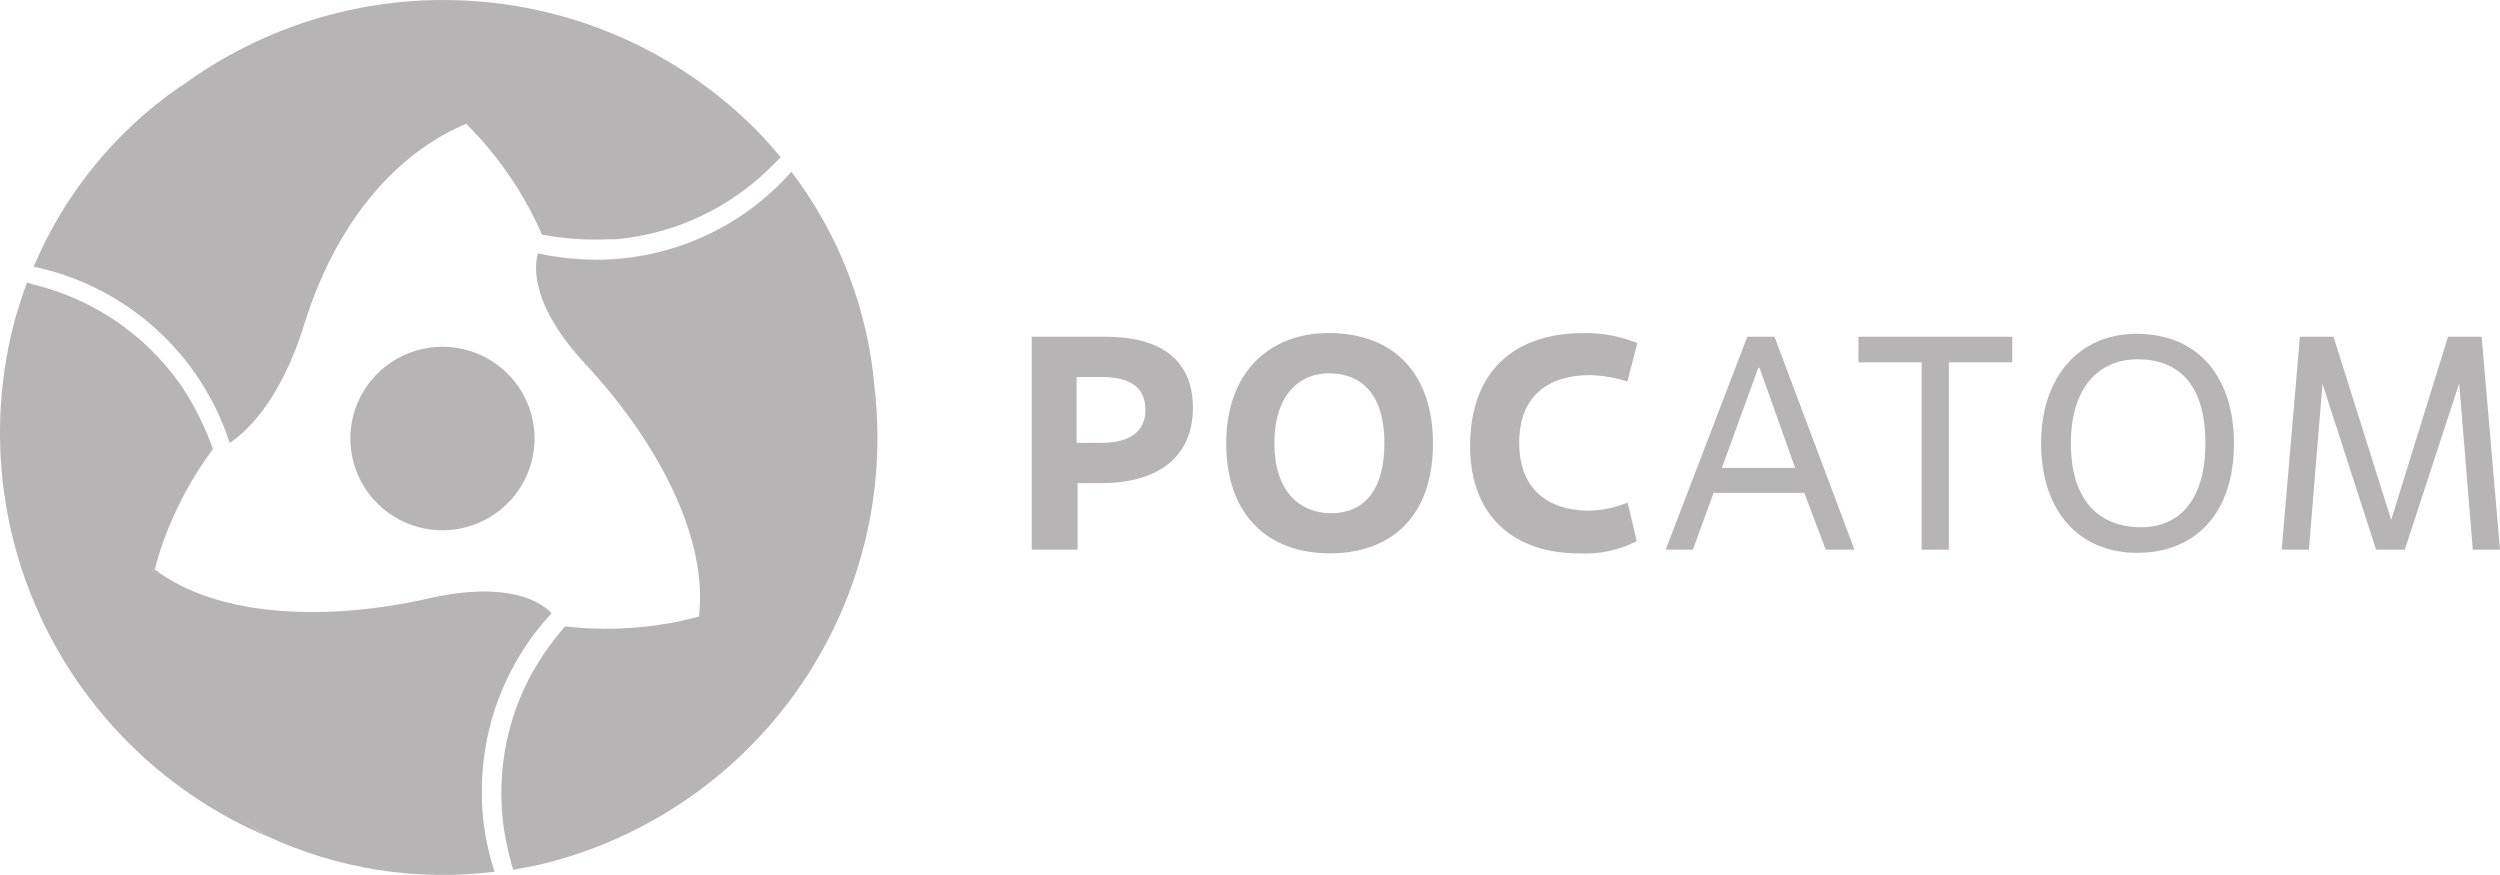
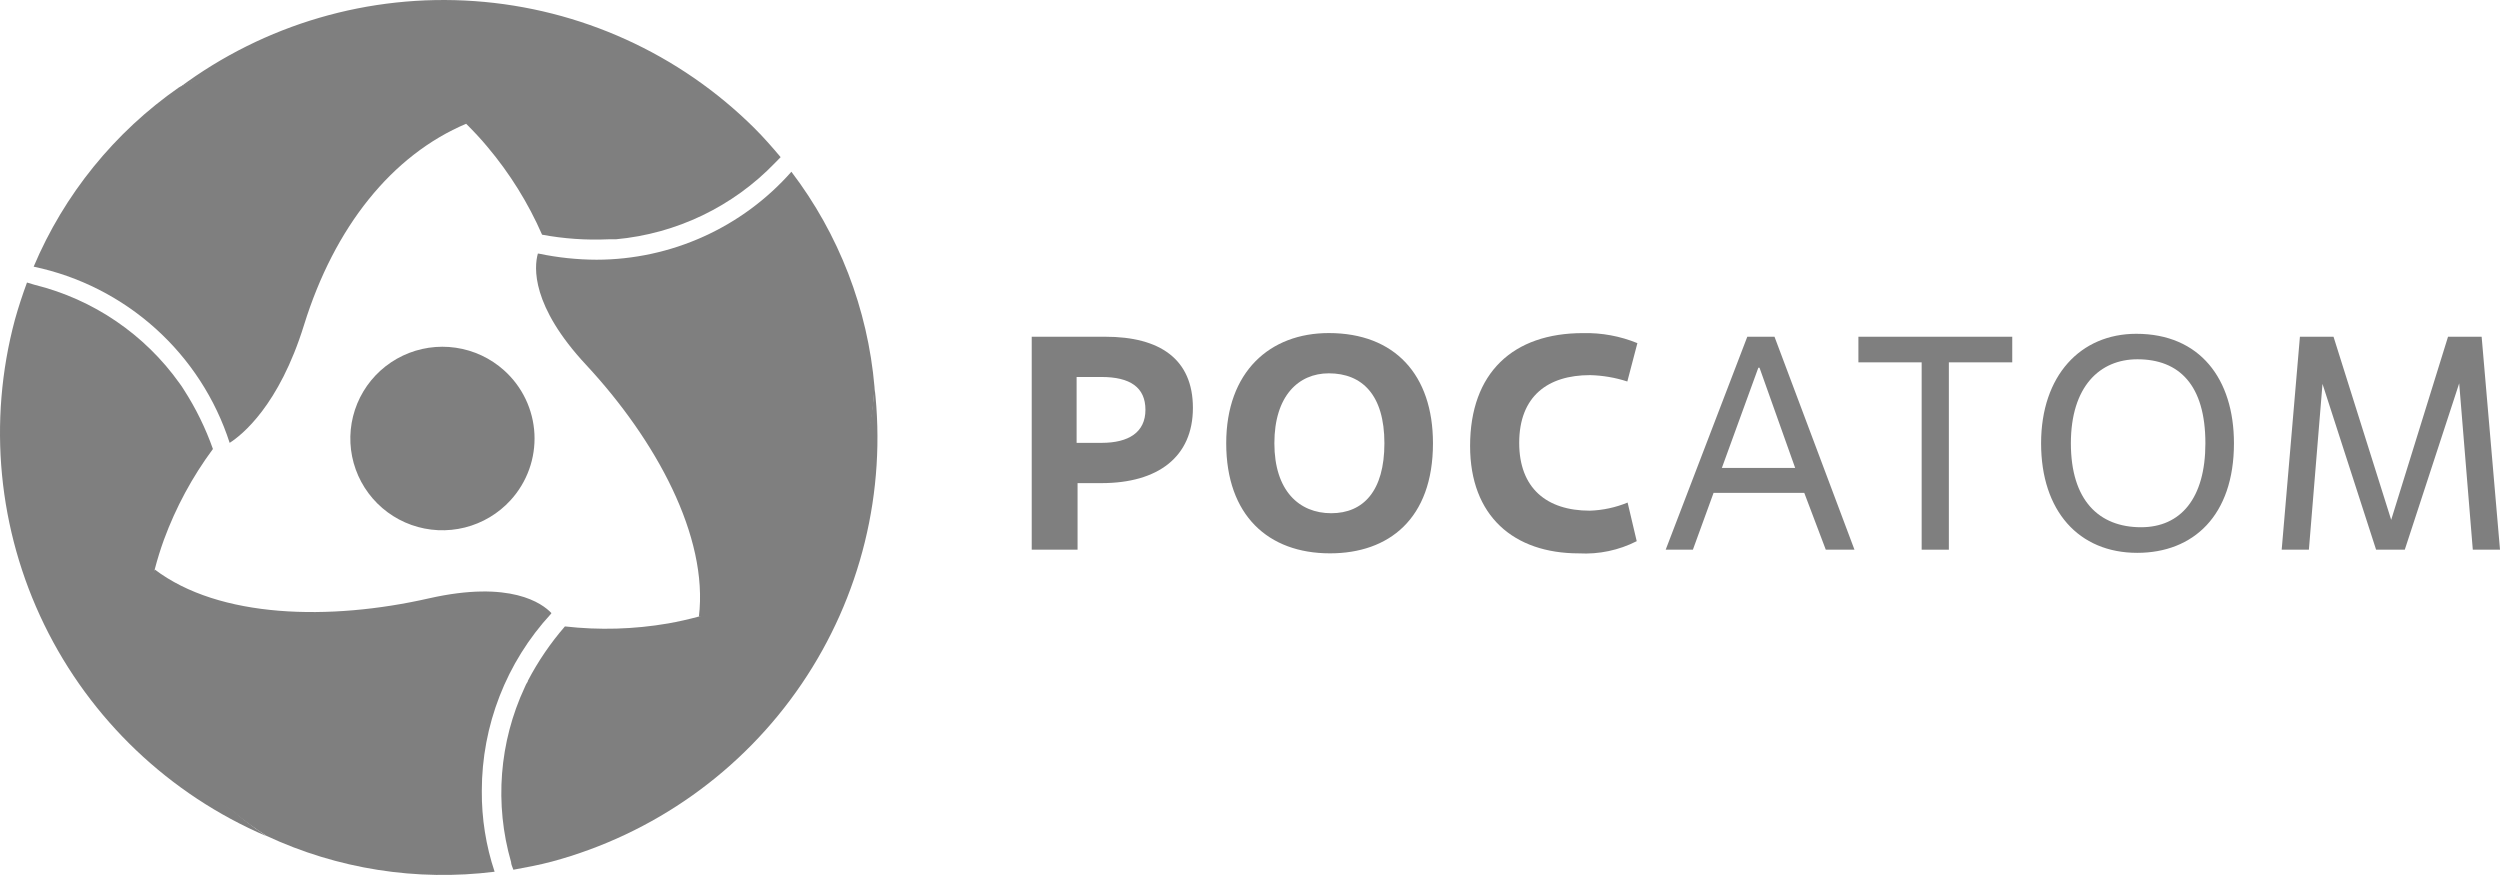
<svg xmlns="http://www.w3.org/2000/svg" width="160" height="56" viewBox="0 0 160 56" fill="none">
  <g opacity="0.5">
-     <path d="M32.682 32.008C31.899 32.868 30.879 33.478 29.748 33.761C28.618 34.044 27.43 33.986 26.332 33.596C25.235 33.205 24.278 32.499 23.584 31.567C22.889 30.635 22.487 29.518 22.428 28.359C22.37 27.199 22.658 26.048 23.256 25.051C23.853 24.055 24.734 23.257 25.787 22.759C26.839 22.261 28.017 22.085 29.169 22.254C30.322 22.422 31.399 22.927 32.264 23.706C32.84 24.222 33.308 24.848 33.641 25.545C33.973 26.242 34.165 26.999 34.204 27.77C34.242 28.542 34.128 29.313 33.867 30.04C33.605 30.767 33.203 31.436 32.682 32.008Z" fill="#6D6969" />
-     <path d="M29.853 7.941C30.34 8.427 30.802 8.921 31.211 9.416C32.634 11.108 33.807 12.995 34.693 15.02C36.09 15.28 37.512 15.378 38.932 15.315H39.185H39.411C43.289 14.962 46.909 13.224 49.604 10.422L49.961 10.058C49.422 9.416 48.873 8.791 48.273 8.192C43.478 3.431 37.125 0.548 30.374 0.071C23.623 -0.407 16.924 1.552 11.503 5.59C20.121 1.408 26.101 4.289 29.853 7.941Z" fill="#6D6969" />
-     <path d="M9.901 36.447C10.075 35.779 10.275 35.138 10.493 34.539C11.256 32.466 12.311 30.512 13.627 28.735C13.156 27.401 12.531 26.126 11.764 24.936L11.625 24.719L11.494 24.536C9.261 21.396 5.971 19.159 2.223 18.23L1.727 18.082C1.44 18.863 1.179 19.652 0.952 20.468C-0.792 26.984 -0.125 33.908 2.83 39.975C5.785 46.042 10.832 50.846 17.048 53.512C9.083 48.133 8.587 41.505 9.901 36.447Z" fill="#6D6969" />
-     <path d="M44.73 39.458C44.059 39.64 43.398 39.787 42.762 39.9C40.58 40.276 38.355 40.341 36.155 40.091C35.234 41.153 34.44 42.317 33.788 43.561C33.788 43.639 33.709 43.708 33.674 43.786C33.639 43.854 33.607 43.924 33.579 43.995C31.95 47.494 31.641 51.461 32.708 55.168C32.708 55.333 32.804 55.498 32.856 55.663C33.674 55.515 34.501 55.359 35.32 55.142C41.842 53.383 47.515 49.349 51.304 43.773C55.094 38.197 56.749 31.451 55.968 24.762C55.271 34.331 49.761 38.061 44.73 39.458Z" fill="#6D6969" />
-     <path d="M11.459 5.588C7.332 8.462 4.106 12.441 2.154 17.066C5.057 17.676 7.746 19.041 9.949 21.022C12.152 23.002 13.79 25.528 14.698 28.343C15.472 27.849 17.858 25.966 19.459 20.796C21.4 14.541 25.074 9.926 29.853 7.913C29.853 7.939 23.803 -0.641 11.459 5.588Z" fill="#6D6969" />
-     <path d="M30.836 50.621C30.833 46.429 32.408 42.389 35.25 39.3L35.293 39.239C34.71 38.623 32.682 37.113 27.459 38.293C21.096 39.742 14.027 39.577 9.901 36.445C9.901 36.445 5.462 45.988 17.048 53.492C21.601 55.618 26.666 56.415 31.655 55.791C31.099 54.124 30.823 52.377 30.836 50.621Z" fill="#6D6969" />
-     <path d="M50.649 10.992C49.09 12.758 47.173 14.173 45.024 15.143C42.875 16.114 40.543 16.618 38.184 16.622C36.94 16.618 35.701 16.487 34.484 16.232H34.423C34.179 17.099 33.988 19.572 37.513 23.354C41.979 28.16 45.348 34.337 44.73 39.464C44.73 39.464 55.175 38.536 55.968 24.768C55.536 19.768 53.692 14.991 50.649 10.992Z" fill="#6D6969" />
-     <path d="M68.964 35.18H66.03V21.551H70.74C74.222 21.551 76.346 22.974 76.346 26.105C76.346 29.237 74.117 30.92 70.496 30.92H68.964V35.18ZM68.903 28.343H70.496C72.237 28.343 73.308 27.667 73.308 26.227C73.308 24.787 72.324 24.127 70.496 24.127H68.903V28.343Z" fill="#6D6969" />
-     <path d="M78.478 28.369C78.478 23.789 81.273 21.316 85.042 21.316C89.264 21.316 91.71 23.988 91.71 28.369C91.71 33.219 88.872 35.414 85.12 35.414C81.16 35.414 78.478 32.976 78.478 28.369ZM88.602 28.369C88.602 25.272 87.175 23.893 85.042 23.893C83.109 23.893 81.56 25.333 81.56 28.369C81.56 31.406 83.144 32.846 85.199 32.846C87.253 32.846 88.602 31.423 88.602 28.369Z" fill="#6D6969" />
-     <path d="M104.75 34.635C103.608 35.217 102.331 35.486 101.05 35.416C96.872 35.416 94.086 33.022 94.086 28.545C94.086 23.852 96.837 21.319 101.312 21.319C102.504 21.291 103.69 21.51 104.793 21.961L104.149 24.416C103.378 24.165 102.575 24.028 101.764 24.008C99.066 24.008 97.229 25.353 97.229 28.346C97.229 31.226 98.97 32.683 101.747 32.683C102.578 32.657 103.398 32.48 104.167 32.163L104.75 34.635Z" fill="#6D6969" />
-     <path d="M115.474 31.545H109.668L108.345 35.18H106.604L111.827 21.551H113.568L118.686 35.18H116.85L115.474 31.545ZM110.199 29.948H114.891L112.61 23.537H112.532L110.199 29.948Z" fill="#6D6969" />
-     <path d="M124.727 35.18H122.986V23.19H118.938V21.551H128.784V23.19H124.727V35.18Z" fill="#6D6969" />
-     <path d="M130.63 28.373C130.63 24.035 133.154 21.363 136.723 21.363C140.789 21.363 142.973 24.244 142.973 28.373C142.973 33.005 140.362 35.382 136.784 35.382C133.032 35.382 130.63 32.693 130.63 28.373ZM141.145 28.373C141.145 24.634 139.465 22.994 136.793 22.994C134.39 22.994 132.536 24.729 132.536 28.373C132.536 32.017 134.329 33.743 137.028 33.743C139.561 33.743 141.145 31.895 141.145 28.373Z" fill="#6D6969" />
-     <path d="M160 35.18H158.259L157.388 24.535L153.906 35.18H152.07L148.64 24.57L147.769 35.18H146.028L147.195 21.551H149.345L153.036 33.271L156.674 21.551H158.825L160 35.18Z" fill="#6D6969" />
+     <path d="M32.682 32.008C31.899 32.868 30.879 33.478 29.748 33.761C28.618 34.044 27.43 33.986 26.332 33.596C25.235 33.205 24.278 32.499 23.584 31.567C22.889 30.635 22.487 29.518 22.428 28.359C22.37 27.199 22.658 26.048 23.256 25.051C23.853 24.055 24.734 23.257 25.787 22.759C26.839 22.261 28.017 22.085 29.169 22.254C30.322 22.422 31.399 22.927 32.264 23.706C32.84 24.222 33.308 24.848 33.641 25.545C33.973 26.242 34.165 26.999 34.204 27.77C34.242 28.542 34.128 29.313 33.867 30.04C33.605 30.767 33.203 31.436 32.682 32.008Z" fill="currentColor" />
+     <path d="M29.853 7.941C30.34 8.427 30.802 8.921 31.211 9.416C32.634 11.108 33.807 12.995 34.693 15.02C36.09 15.28 37.512 15.378 38.932 15.315H39.185H39.411C43.289 14.962 46.909 13.224 49.604 10.422L49.961 10.058C49.422 9.416 48.873 8.791 48.273 8.192C43.478 3.431 37.125 0.548 30.374 0.071C23.623 -0.407 16.924 1.552 11.503 5.59C20.121 1.408 26.101 4.289 29.853 7.941Z" fill="currentColor" />
+     <path d="M9.901 36.447C10.075 35.779 10.275 35.138 10.493 34.539C11.256 32.466 12.311 30.512 13.627 28.735C13.156 27.401 12.531 26.126 11.764 24.936L11.625 24.719L11.494 24.536C9.261 21.396 5.971 19.159 2.223 18.23L1.727 18.082C1.44 18.863 1.179 19.652 0.952 20.468C-0.792 26.984 -0.125 33.908 2.83 39.975C5.785 46.042 10.832 50.846 17.048 53.512C9.083 48.133 8.587 41.505 9.901 36.447Z" fill="currentColor" />
+     <path d="M44.73 39.458C44.059 39.64 43.398 39.787 42.762 39.9C40.58 40.276 38.355 40.341 36.155 40.091C35.234 41.153 34.44 42.317 33.788 43.561C33.788 43.639 33.709 43.708 33.674 43.786C33.639 43.854 33.607 43.924 33.579 43.995C31.95 47.494 31.641 51.461 32.708 55.168C32.708 55.333 32.804 55.498 32.856 55.663C33.674 55.515 34.501 55.359 35.32 55.142C41.842 53.383 47.515 49.349 51.304 43.773C55.094 38.197 56.749 31.451 55.968 24.762C55.271 34.331 49.761 38.061 44.73 39.458Z" fill="currentColor" />
+     <path d="M11.459 5.588C7.332 8.462 4.106 12.441 2.154 17.066C5.057 17.676 7.746 19.041 9.949 21.022C12.152 23.002 13.79 25.528 14.698 28.343C15.472 27.849 17.858 25.966 19.459 20.796C21.4 14.541 25.074 9.926 29.853 7.913C29.853 7.939 23.803 -0.641 11.459 5.588Z" fill="currentColor" />
+     <path d="M30.836 50.621C30.833 46.429 32.408 42.389 35.25 39.3L35.293 39.239C34.71 38.623 32.682 37.113 27.459 38.293C21.096 39.742 14.027 39.577 9.901 36.445C9.901 36.445 5.462 45.988 17.048 53.492C21.601 55.618 26.666 56.415 31.655 55.791C31.099 54.124 30.823 52.377 30.836 50.621Z" fill="currentColor" />
+     <path d="M50.649 10.992C49.09 12.758 47.173 14.173 45.024 15.143C42.875 16.114 40.543 16.618 38.184 16.622C36.94 16.618 35.701 16.487 34.484 16.232H34.423C34.179 17.099 33.988 19.572 37.513 23.354C41.979 28.16 45.348 34.337 44.73 39.464C44.73 39.464 55.175 38.536 55.968 24.768C55.536 19.768 53.692 14.991 50.649 10.992Z" fill="currentColor" />
+     <path d="M68.964 35.18H66.03V21.551H70.74C74.222 21.551 76.346 22.974 76.346 26.105C76.346 29.237 74.117 30.92 70.496 30.92H68.964V35.18ZM68.903 28.343H70.496C72.237 28.343 73.308 27.667 73.308 26.227C73.308 24.787 72.324 24.127 70.496 24.127H68.903V28.343Z" fill="currentColor" />
+     <path d="M78.478 28.369C78.478 23.789 81.273 21.316 85.042 21.316C89.264 21.316 91.71 23.988 91.71 28.369C91.71 33.219 88.872 35.414 85.12 35.414C81.16 35.414 78.478 32.976 78.478 28.369ZM88.602 28.369C88.602 25.272 87.175 23.893 85.042 23.893C83.109 23.893 81.56 25.333 81.56 28.369C81.56 31.406 83.144 32.846 85.199 32.846C87.253 32.846 88.602 31.423 88.602 28.369Z" fill="currentColor" />
+     <path d="M104.75 34.635C103.608 35.217 102.331 35.486 101.05 35.416C96.872 35.416 94.086 33.022 94.086 28.545C94.086 23.852 96.837 21.319 101.312 21.319C102.504 21.291 103.69 21.51 104.793 21.961L104.149 24.416C103.378 24.165 102.575 24.028 101.764 24.008C99.066 24.008 97.229 25.353 97.229 28.346C97.229 31.226 98.97 32.683 101.747 32.683C102.578 32.657 103.398 32.48 104.167 32.163L104.75 34.635Z" fill="currentColor" />
+     <path d="M115.474 31.545H109.668L108.345 35.18H106.604L111.827 21.551H113.568L118.686 35.18H116.85L115.474 31.545ZM110.199 29.948H114.891L112.61 23.537H112.532L110.199 29.948Z" fill="currentColor" />
+     <path d="M124.727 35.18H122.986V23.19H118.938V21.551H128.784V23.19H124.727V35.18Z" fill="currentColor" />
+     <path d="M130.63 28.373C130.63 24.035 133.154 21.363 136.723 21.363C140.789 21.363 142.973 24.244 142.973 28.373C142.973 33.005 140.362 35.382 136.784 35.382C133.032 35.382 130.63 32.693 130.63 28.373ZM141.145 28.373C141.145 24.634 139.465 22.994 136.793 22.994C134.39 22.994 132.536 24.729 132.536 28.373C132.536 32.017 134.329 33.743 137.028 33.743C139.561 33.743 141.145 31.895 141.145 28.373Z" fill="currentColor" />
+     <path d="M160 35.18H158.259L157.388 24.535L153.906 35.18H152.07L148.64 24.57L147.769 35.18H146.028L147.195 21.551H149.345L153.036 33.271L156.674 21.551H158.825L160 35.18Z" fill="currentColor" />
  </g>
</svg>
